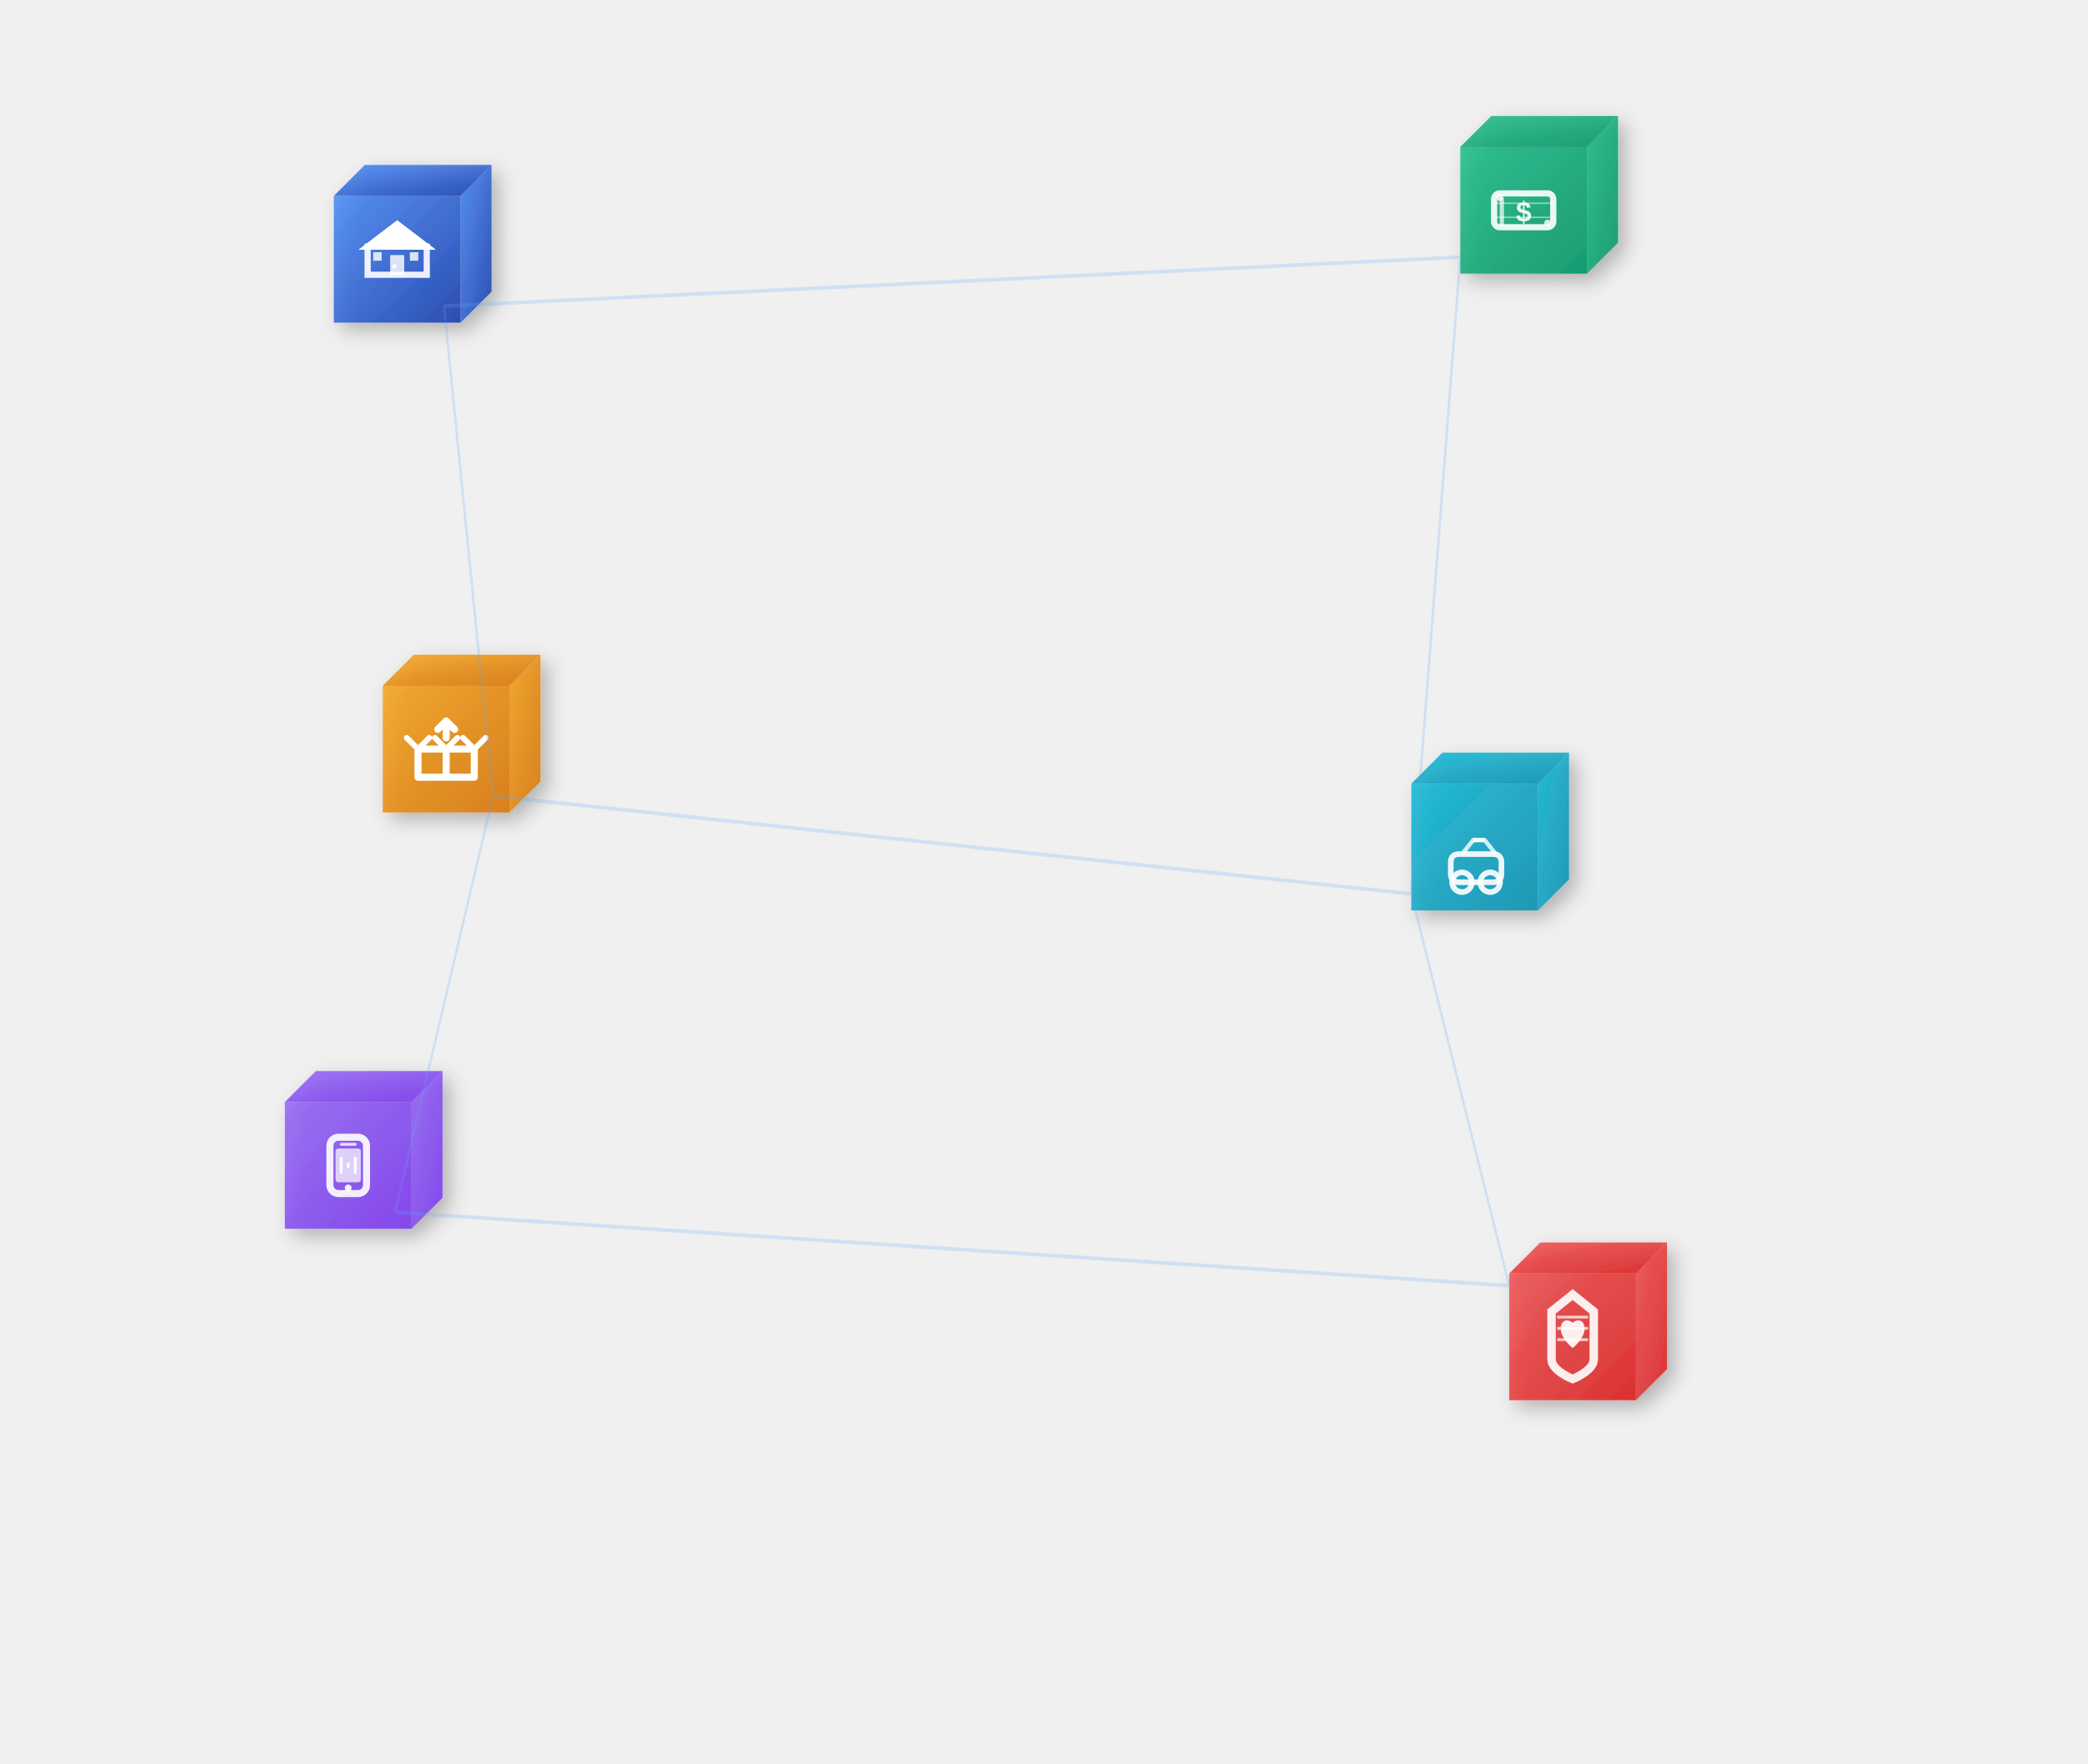
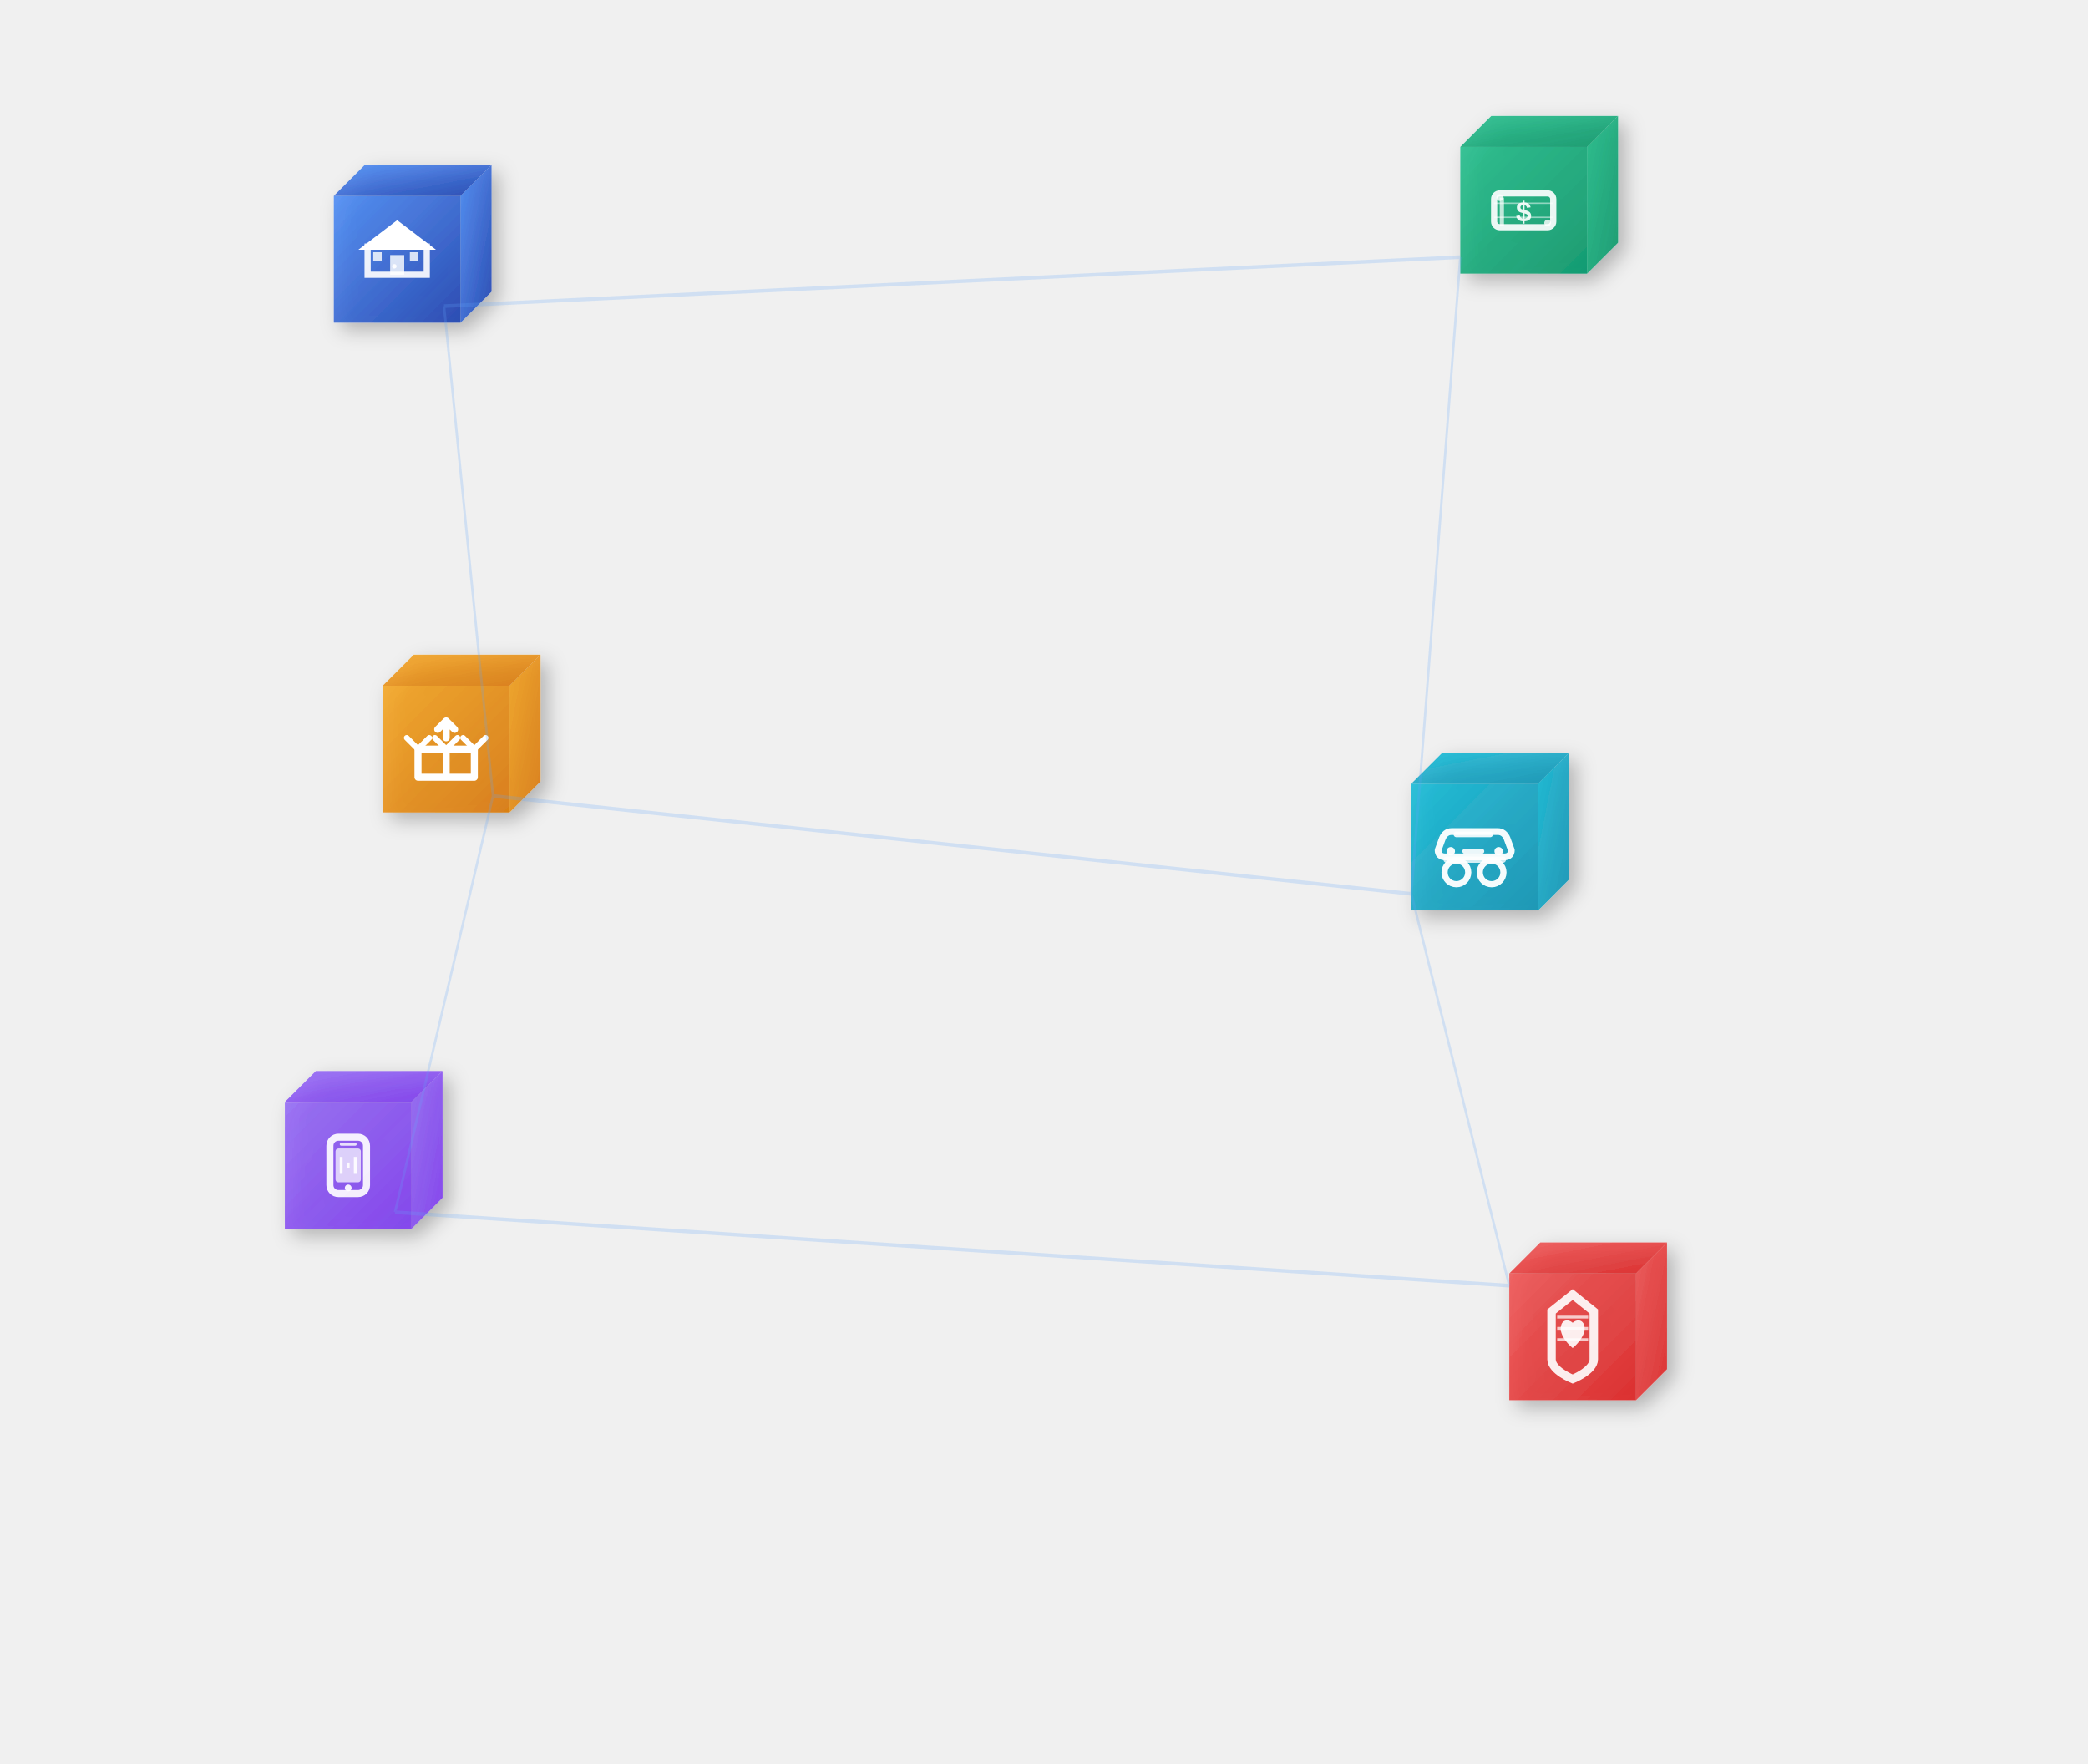
<svg xmlns="http://www.w3.org/2000/svg" width="900" height="760" viewBox="0 0 700 720" preserveAspectRatio="xMidYMid meet">
  <defs>
    <linearGradient id="housingGradient" x1="0%" y1="0%" x2="100%" y2="100%">
      <stop offset="0%" style="stop-color:#3b82f6;stop-opacity:0.8" />
      <stop offset="100%" style="stop-color:#1e40af;stop-opacity:0.9" />
    </linearGradient>
    <linearGradient id="bankingGradient" x1="0%" y1="0%" x2="100%" y2="100%">
      <stop offset="0%" style="stop-color:#10b981;stop-opacity:0.8" />
      <stop offset="100%" style="stop-color:#059669;stop-opacity:0.9" />
    </linearGradient>
    <linearGradient id="phoneGradient" x1="0%" y1="0%" x2="100%" y2="100%">
      <stop offset="0%" style="stop-color:#8b5cf6;stop-opacity:0.8" />
      <stop offset="100%" style="stop-color:#7c3aed;stop-opacity:0.9" />
    </linearGradient>
    <linearGradient id="insuranceGradient" x1="0%" y1="0%" x2="100%" y2="100%">
      <stop offset="0%" style="stop-color:#ef4444;stop-opacity:0.8" />
      <stop offset="100%" style="stop-color:#dc2626;stop-opacity:0.9" />
    </linearGradient>
    <linearGradient id="shippingGradient" x1="0%" y1="0%" x2="100%" y2="100%">
      <stop offset="0%" style="stop-color:#f59e0b;stop-opacity:0.8" />
      <stop offset="100%" style="stop-color:#d97706;stop-opacity:0.9" />
    </linearGradient>
    <linearGradient id="vehicleGradient" x1="0%" y1="0%" x2="100%" y2="100%">
      <stop offset="0%" style="stop-color:#06b6d4;stop-opacity:0.8" />
      <stop offset="100%" style="stop-color:#0891b2;stop-opacity:0.9" />
    </linearGradient>
    <filter id="drop-shadow" x="-50%" y="-50%" width="200%" height="200%">
      <feGaussianBlur in="SourceAlpha" stdDeviation="4" />
      <feOffset dx="3" dy="3" result="offset" />
      <feComponentTransfer>
        <feFuncA type="linear" slope="0.3" />
      </feComponentTransfer>
      <feMerge>
        <feMergeNode />
        <feMergeNode in="SourceGraphic" />
      </feMerge>
    </filter>
  </defs>
  <g class="floating-cube housing-cube" filter="url(#drop-shadow)">
    <g transform="translate(60, 80) scale(1.15)">
      <polygon points="0,0 45,0 45,45 0,45" fill="url(#housingGradient)" />
      <polygon points="0,0 11,-11 56,-11 45,0" fill="url(#housingGradient)" opacity="1" />
      <polygon points="45,0 56,-11 56,34 45,45" fill="url(#housingGradient)" opacity="1" />
      <polygon points="12,18 22.5,10 33,18" fill="white" stroke="white" stroke-width="2.2" />
      <rect x="12" y="18" width="21" height="10" fill="none" stroke="white" stroke-width="2.2" opacity="0.9" />
      <rect x="20" y="21" width="5" height="7" fill="white" opacity="0.8" />
      <circle cx="21.5" cy="25" r="0.8" fill="white" opacity="0.9" />
      <rect x="14" y="20" width="3" height="3" fill="white" opacity="0.8" />
      <rect x="27" y="20" width="3" height="3" fill="white" opacity="0.8" />
    </g>
    <animateTransform attributeName="transform" attributeType="XML" type="translate" values="0,0; 0,-10; 0,0" dur="4.2s" repeatCount="indefinite" />
  </g>
  <g class="floating-cube banking-cube" filter="url(#drop-shadow)">
    <g transform="translate(520, 60) scale(1.15)">
      <polygon points="0,0 45,0 45,45 0,45" fill="url(#bankingGradient)" />
      <polygon points="0,0 11,-11 56,-11 45,0" fill="url(#bankingGradient)" opacity="1" />
      <polygon points="45,0 56,-11 56,34 45,45" fill="url(#bankingGradient)" opacity="1" />
      <rect x="12" y="16.5" width="21" height="12" rx="2" fill="none" stroke="white" stroke-width="2.2" opacity="0.9" />
      <rect x="14" y="18" width="1.5" height="10" fill="white" opacity="0.7" />
      <text x="22.5" y="26.5" font-family="Arial, sans-serif" font-size="10" font-weight="bold" fill="white" opacity="0.9" text-anchor="middle">$</text>
      <circle cx="14" cy="18" r="1.2" fill="white" opacity="0.8" />
      <circle cx="31" cy="27" r="1.2" fill="white" opacity="0.8" />
      <line x1="12" y1="20" x2="33" y2="20" stroke="white" stroke-width="0.5" opacity="0.5" />
      <line x1="12" y1="25" x2="33" y2="25" stroke="white" stroke-width="0.5" opacity="0.5" />
    </g>
    <animateTransform attributeName="transform" attributeType="XML" type="translate" values="0,0; 0,-12; 0,0" dur="3.8s" repeatCount="indefinite" />
  </g>
  <g class="floating-cube phone-cube" filter="url(#drop-shadow)">
    <g transform="translate(40, 450) scale(1.15)">
      <polygon points="0,0 45,0 45,45 0,45" fill="url(#phoneGradient)" />
      <polygon points="0,0 11,-11 56,-11 45,0" fill="url(#phoneGradient)" opacity="1" />
      <polygon points="45,0 56,-11 56,34 45,45" fill="url(#phoneGradient)" opacity="1" />
      <rect x="16" y="12.5" width="13" height="20" rx="3" fill="none" stroke="white" stroke-width="2.5" opacity="0.9" />
      <rect x="18" y="16.5" width="9" height="12" rx="1" fill="white" opacity="0.7" />
      <rect x="19.5" y="14.5" width="6" height="1" rx="0.5" fill="white" opacity="0.8" />
      <circle cx="22.5" cy="30.5" r="1.2" fill="white" opacity="0.9" />
      <path d="M20 19.5 L20 25.5 M25 19.5 L25 25.5 M22.5 21.5 L22.5 23.5" stroke="white" stroke-width="1" opacity="0.9" />
    </g>
    <animateTransform attributeName="transform" attributeType="XML" type="translate" values="0,0; 0,-8; 0,0" dur="4.5s" repeatCount="indefinite" />
  </g>
  <g class="floating-cube insurance-cube" filter="url(#drop-shadow)">
    <g transform="translate(540, 520) scale(1.15)">
      <polygon points="0,0 45,0 45,45 0,45" fill="url(#insuranceGradient)" />
      <polygon points="0,0 11,-11 56,-11 45,0" fill="url(#insuranceGradient)" opacity="1" />
      <polygon points="45,0 56,-11 56,34 45,45" fill="url(#insuranceGradient)" opacity="1" />
      <path d="M22.5 7.5 L15 13.5 L15 30.5 C15 34.5 22.5 37.5 22.5 37.5 C22.5 37.5 30 34.5 30 30.5 L30 13.5 Z" fill="none" stroke="white" stroke-width="3" opacity="0.9" />
      <path d="M17 15.5 L28 15.5 M17 19.5 L28 19.5 M17 23.5 L28 23.5" stroke="white" stroke-width="1" opacity="0.7" />
      <path d="M19 19.5 C19 17.5 20.5 16.5 22.5 18.5 C24.5 16.5 26 17.5 26 19.5 C26 22.5 22.5 25.5 22.5 25.5 C22.5 25.5 19 22.5 19 19.5 Z" fill="white" stroke="white" stroke-width="1.5" opacity="0.9" />
    </g>
    <animateTransform attributeName="transform" attributeType="XML" type="translate" values="0,0; 0,-9; 0,0" dur="4.8s" repeatCount="indefinite" />
  </g>
  <g class="floating-cube shipping-cube" filter="url(#drop-shadow)">
    <g transform="translate(80, 280) scale(1.15)">
      <polygon points="0,0 45,0 45,45 0,45" fill="url(#shippingGradient)" />
      <polygon points="0,0 11,-11 56,-11 45,0" fill="url(#shippingGradient)" opacity="1" />
      <polygon points="45,0 56,-11 56,34 45,45" fill="url(#shippingGradient)" opacity="1" />
      <path d="M12.5 32.5 L12.5 22.5 L22.5 22.5 L22.5 32.5 Z M22.5 22.5 L32.5 22.5 L32.5 32.5 L22.5 32.5 Z" stroke="white" stroke-width="2.5" stroke-linecap="round" stroke-linejoin="round" fill="none" />
      <path d="M12.5 22.5 L8.5 18.5 M12.5 22.5 L16.5 18.5 M22.5 22.5 L18.5 18.5 M22.5 22.5 L26.5 18.5 M32.5 22.5 L28.5 18.5 M32.5 22.5 L36.5 18.5" stroke="white" stroke-width="2" stroke-linecap="round" fill="none" />
      <path d="M22.5 12.5 L22.5 18.5 M19.5 15.5 L22.5 12.5 L25.5 15.5" stroke="white" stroke-width="2.5" stroke-linecap="round" stroke-linejoin="round" fill="none" />
    </g>
    <animateTransform attributeName="transform" attributeType="XML" type="translate" values="0,0; 0,-11; 0,0" dur="3.6s" repeatCount="indefinite" />
  </g>
  <g class="floating-cube vehicle-cube" filter="url(#drop-shadow)">
    <g transform="translate(500, 320) scale(1.15)">
      <polygon points="0,0 45,0 45,45 0,45" fill="url(#vehicleGradient)" />
      <polygon points="0,0 11,-11 56,-11 45,0" fill="url(#vehicleGradient)" opacity="1" />
      <polygon points="45,0 56,-11 56,34 45,45" fill="url(#vehicleGradient)" opacity="1" />
-       <path d="M14 28 C14 26, 15 25, 17 25 L29 25 C31 25, 32 26, 32 28 L32 32 C32 34, 31 35, 29 35 L17 35 C15 35, 14 34, 14 32 Z" fill="none" stroke="white" stroke-width="2" opacity="0.9" />
-       <path d="M18 25 L22 20 L26 20 L30 25" fill="none" stroke="white" stroke-width="1.5" opacity="0.8" />
-       <line x1="22" y1="20" x2="26" y2="20" stroke="white" stroke-width="1.5" opacity="0.8" />
-       <circle cx="18" cy="35" r="3.5" fill="none" stroke="white" stroke-width="2" opacity="0.9" />
-       <circle cx="28" cy="35" r="3.5" fill="none" stroke="white" stroke-width="2" opacity="0.9" />
+       <path d="M12 26 L33 26 C34.6 26 35.5 25.1 35.5 23.6 L34 19.5 C33.4 18 32.3 17 30.7 17 L14.3 17 C12.7 17 11.6 18 11 19.5 L9.5 23.6 C9.5 25.1 10.4 26 12 26 Z" fill="none" stroke="white" stroke-width="2.4" stroke-linecap="round" stroke-linejoin="round" opacity="0.95" />
+       <path d="M16 18 L28 18" stroke="white" stroke-width="2" stroke-linecap="round" opacity="0.9" />
+       <circle cx="14" cy="24" r="1.5" fill="white" opacity="0.95" />
+       <circle cx="31" cy="24" r="1.5" fill="white" opacity="0.95" />
+       <line x1="19" y1="24" x2="25" y2="24" stroke="white" stroke-width="1.8" stroke-linecap="round" opacity="0.9" />
+       <line x1="12.5" y1="27" x2="32.5" y2="27" stroke="white" stroke-width="2.2" stroke-linecap="round" opacity="0.8" />
+       <circle cx="16" cy="31.5" r="4.2" fill="none" stroke="white" stroke-width="2.2" opacity="0.95" />
+       <circle cx="28.5" cy="31.5" r="4.2" fill="none" stroke="white" stroke-width="2.2" opacity="0.95" />
    </g>
    <animateTransform attributeName="transform" attributeType="XML" type="translate" values="0,0; 0,-7; 0,0" dur="4.1s" repeatCount="indefinite" />
  </g>
  <g class="cube-connections" opacity="0.22">
    <line x1="105" y1="125" x2="520" y2="105" stroke="#60a5fa" stroke-width="1.5" />
    <line x1="125" y1="325" x2="500" y2="365" stroke="#60a5fa" stroke-width="1.5" />
    <line x1="85" y1="495" x2="540" y2="525" stroke="#60a5fa" stroke-width="1.5" />
    <line x1="105" y1="125" x2="125" y2="325" stroke="#60a5fa" stroke-width="1" />
    <line x1="520" y1="105" x2="500" y2="365" stroke="#60a5fa" stroke-width="1" />
    <line x1="125" y1="325" x2="85" y2="495" stroke="#60a5fa" stroke-width="1" />
    <line x1="500" y1="365" x2="540" y2="525" stroke="#60a5fa" stroke-width="1" />
  </g>
</svg>
